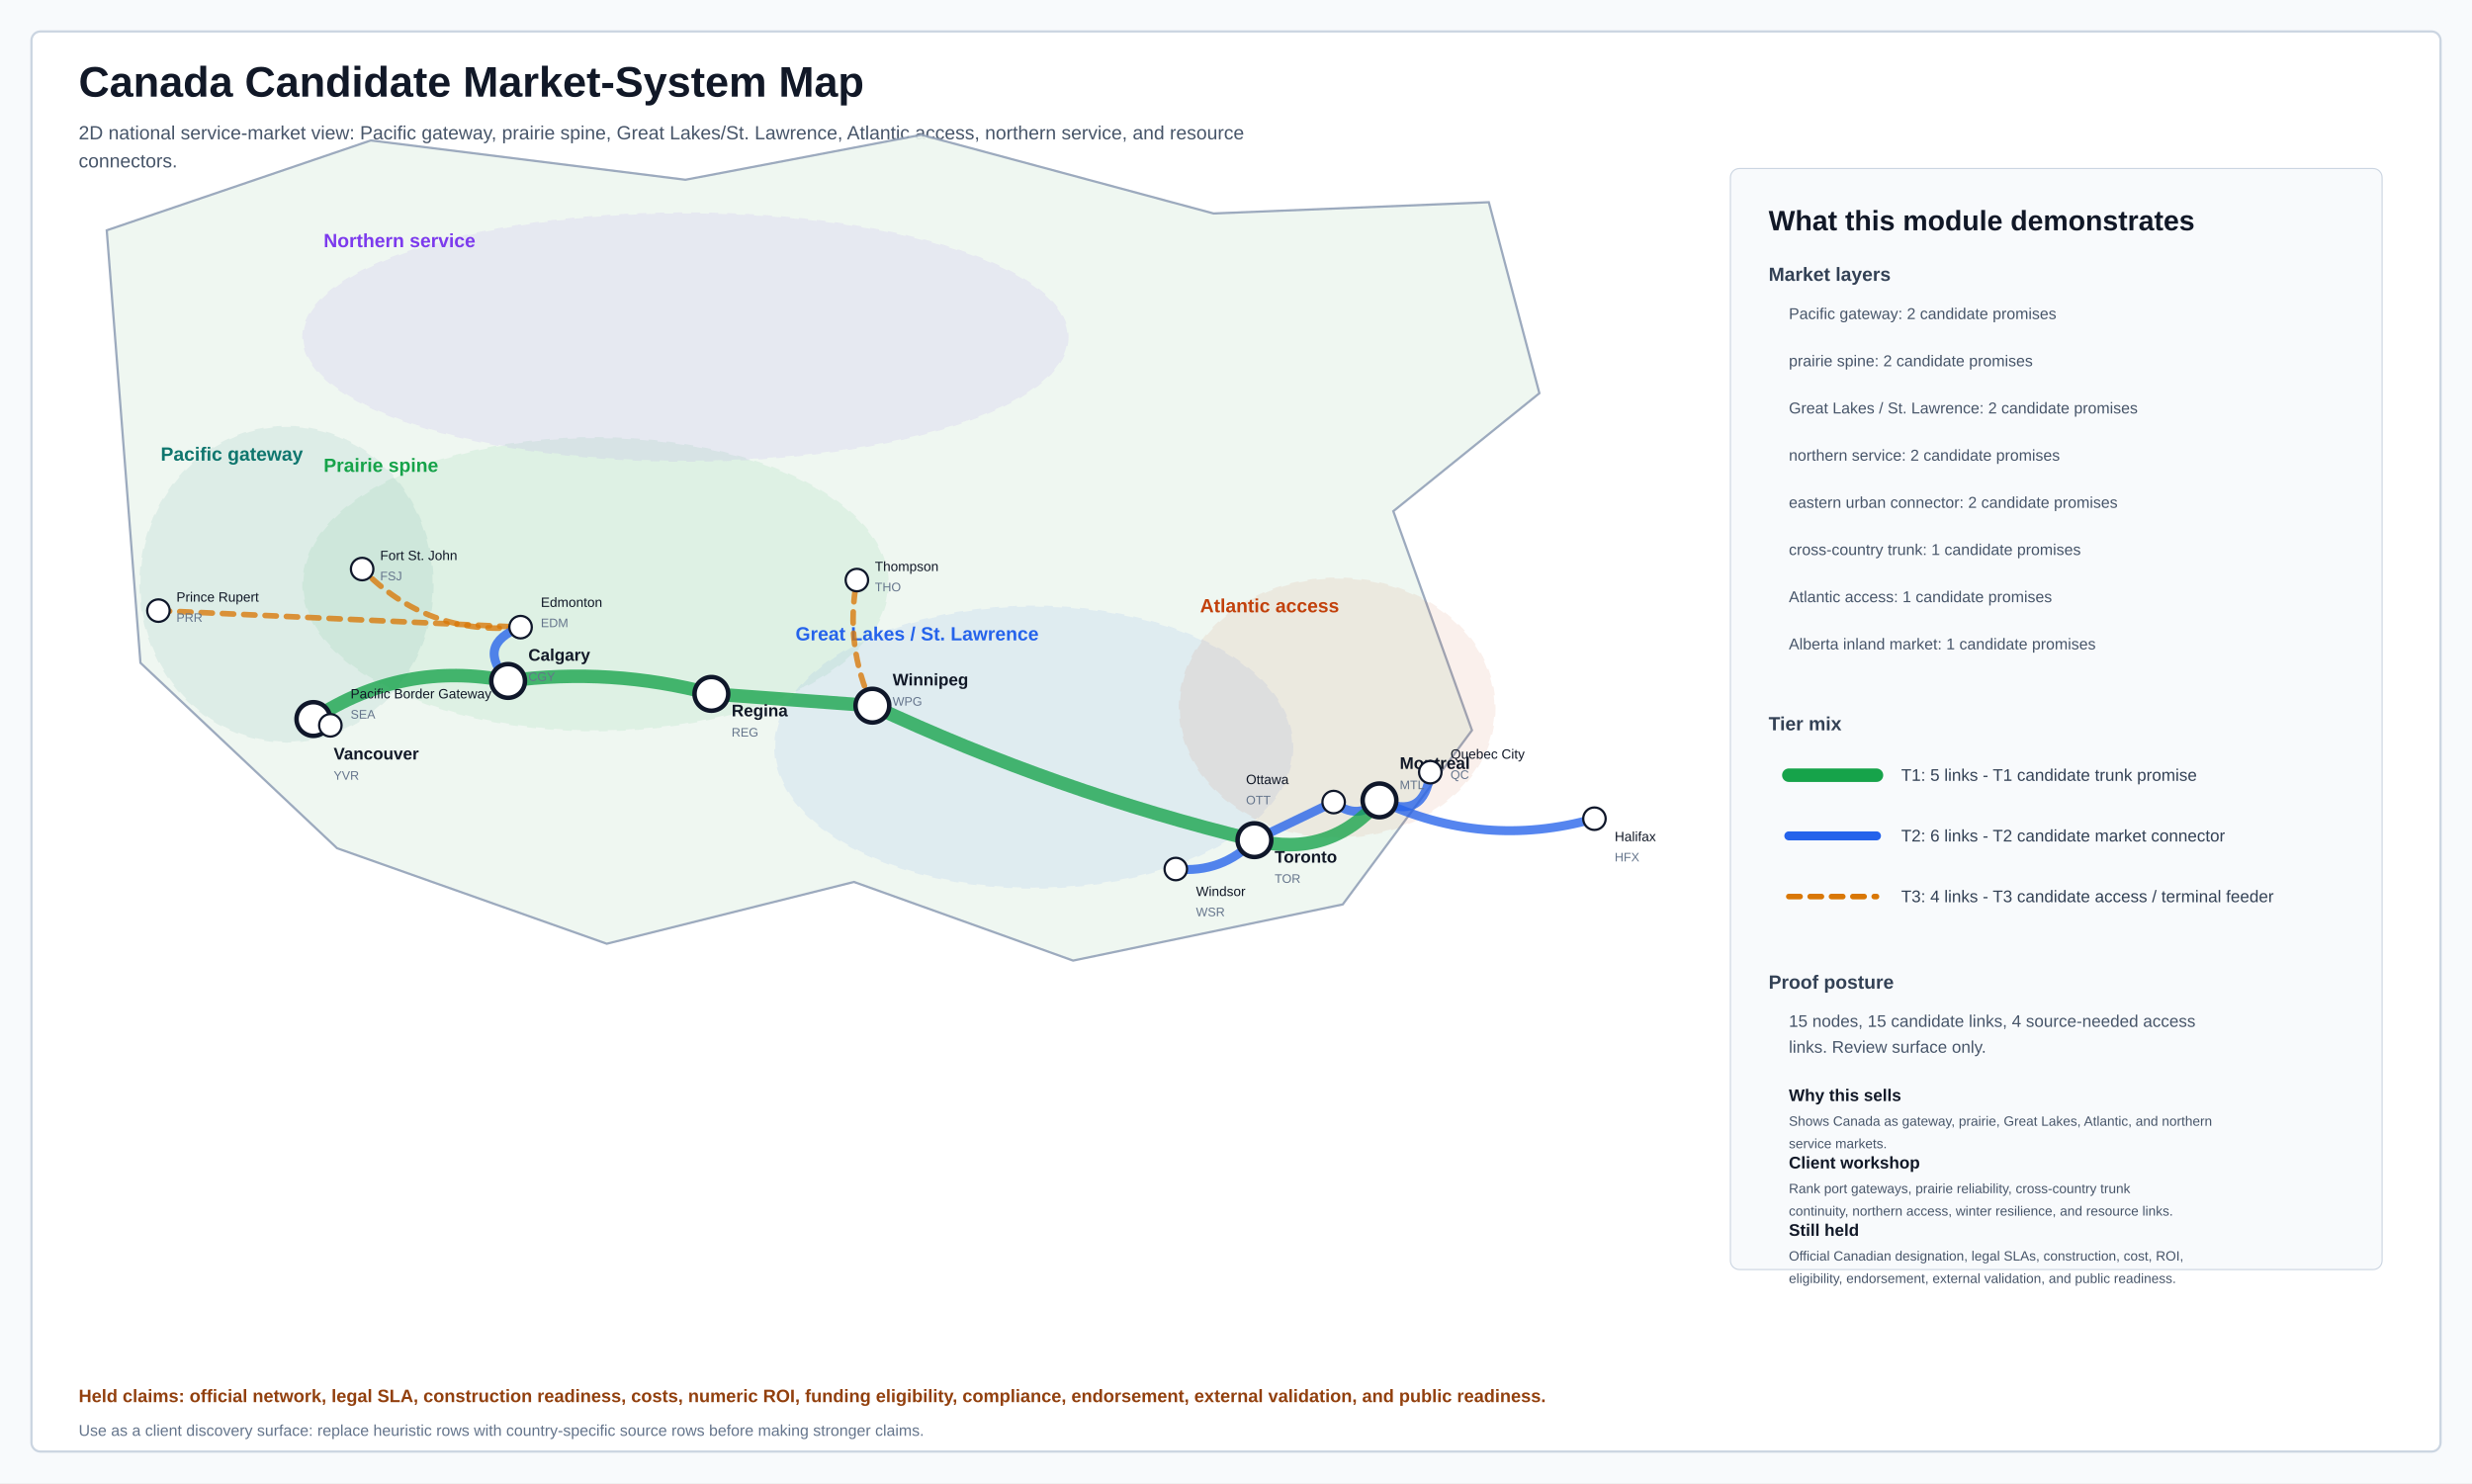
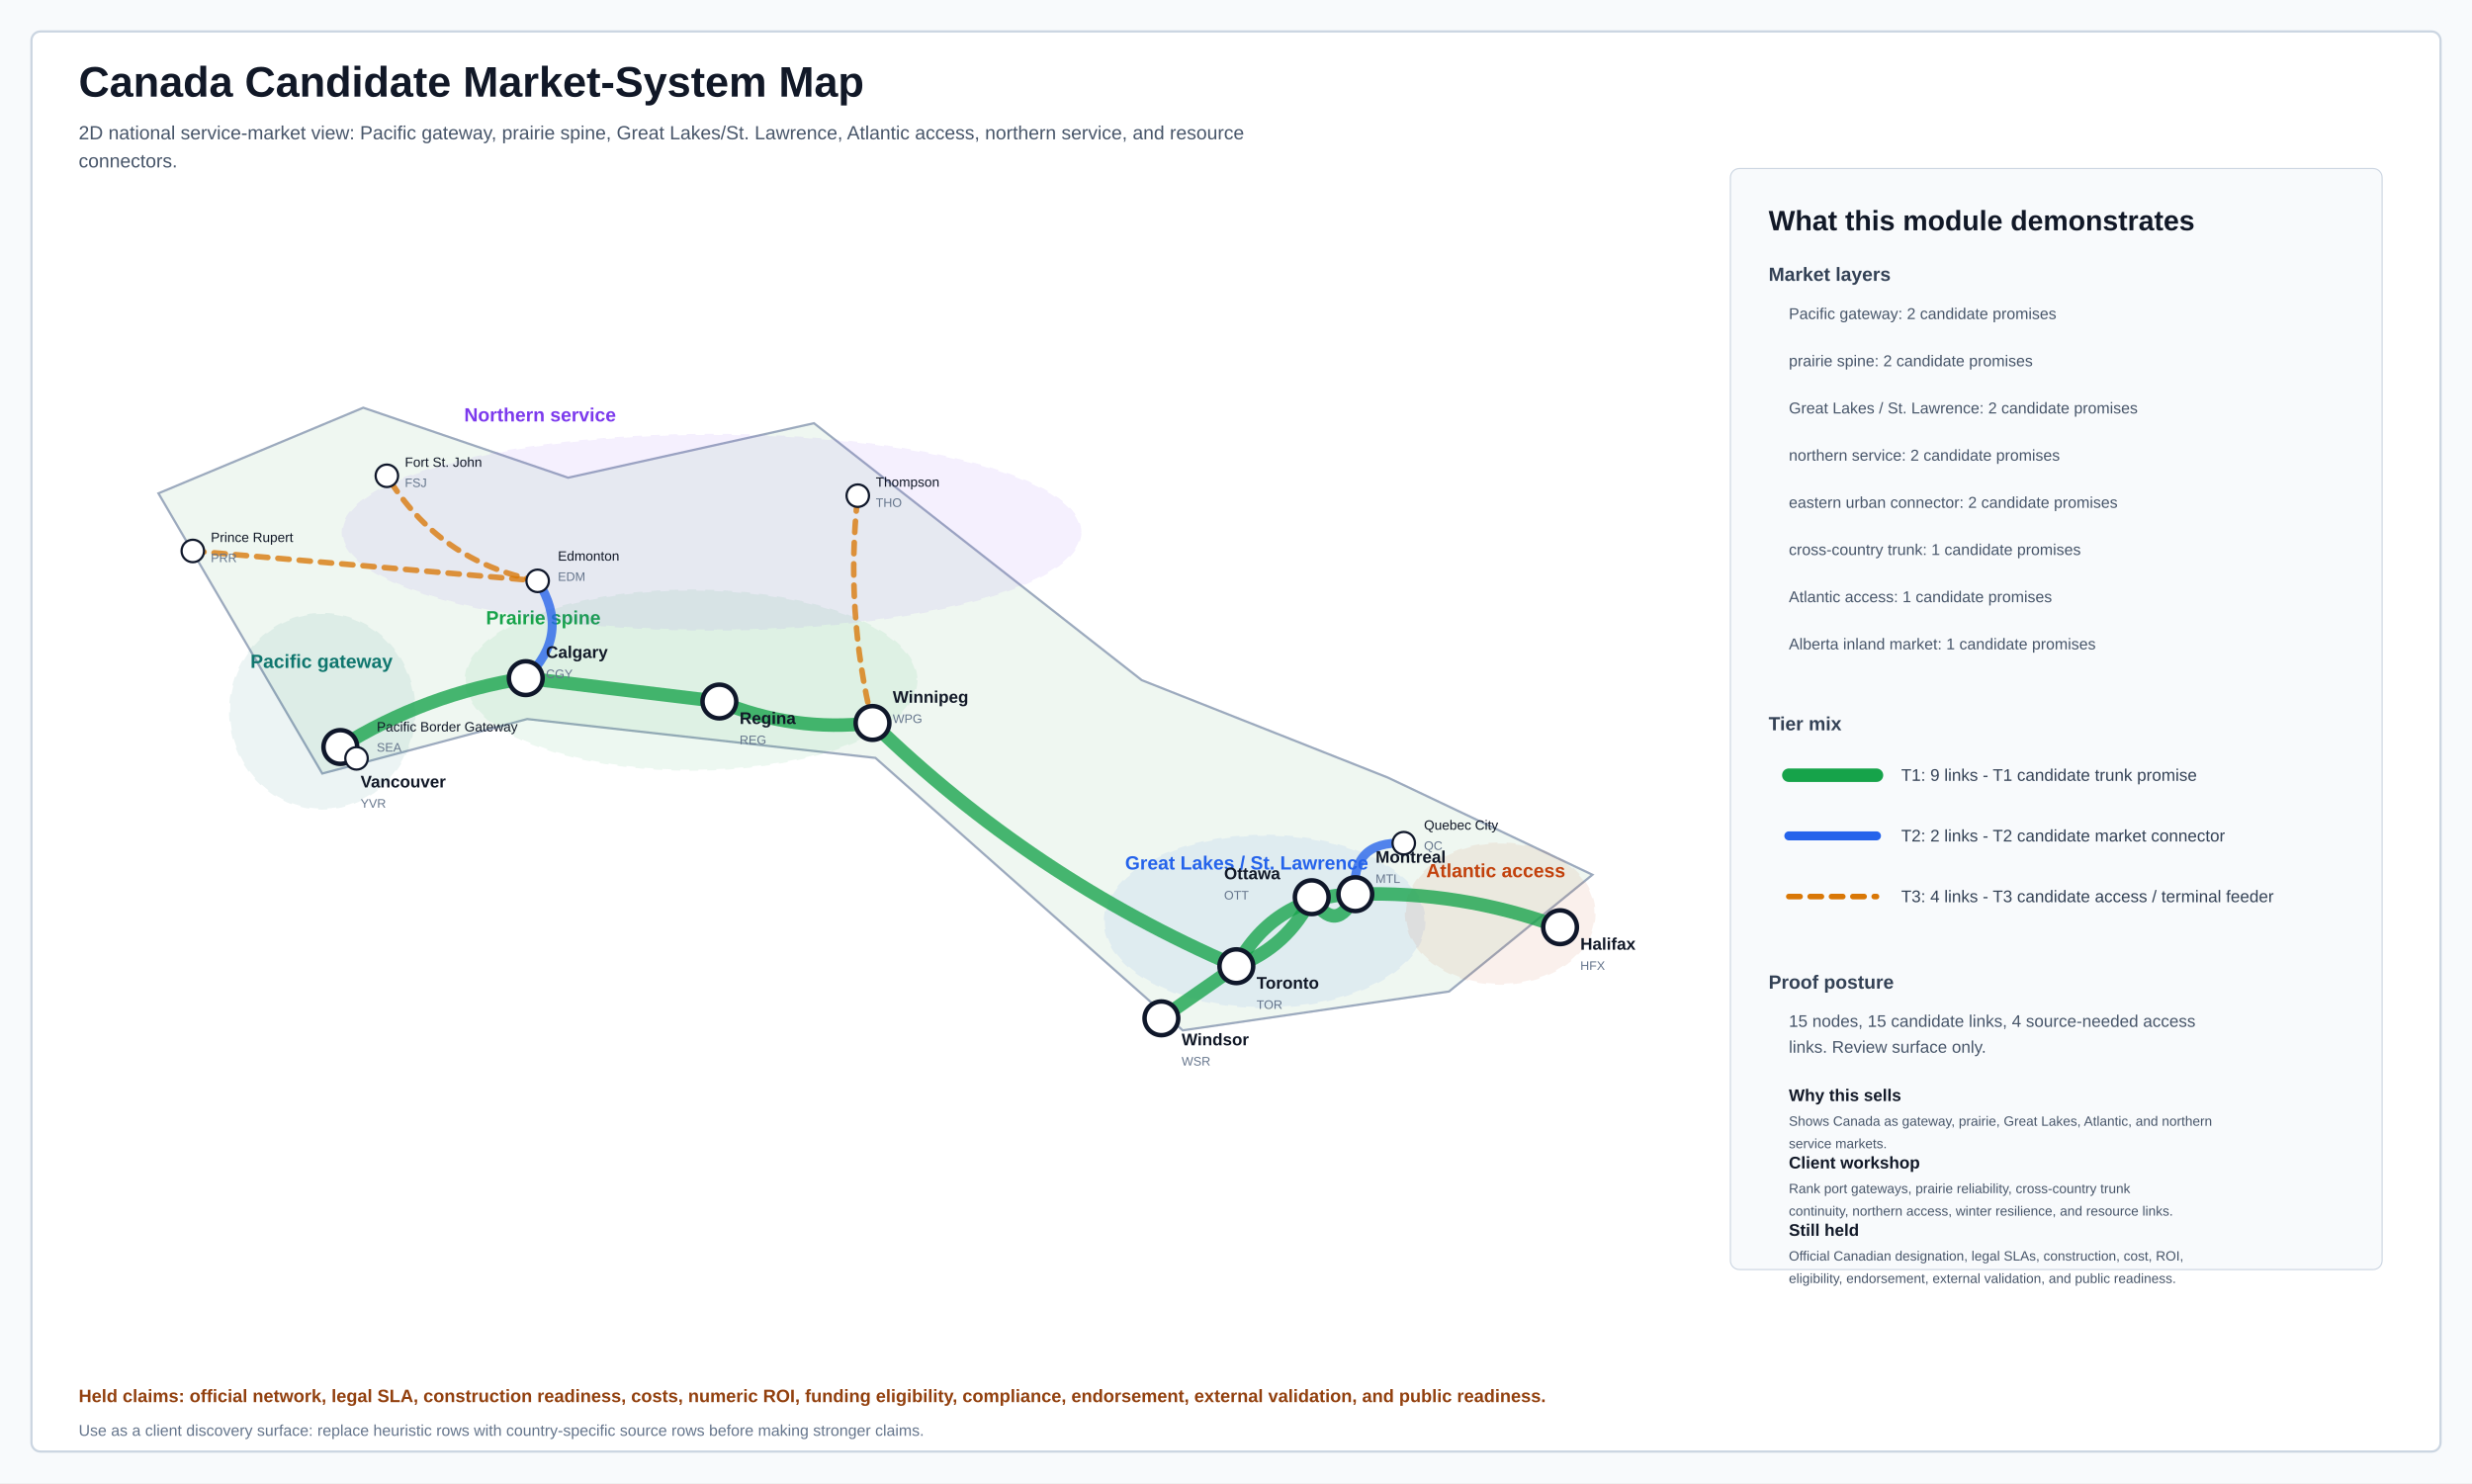
<svg xmlns="http://www.w3.org/2000/svg" viewBox="0 0 2200 1320" width="2200" height="1320">
  <rect width="2200" height="1320" fill="#f8fafc" />
  <rect x="28" y="28" width="2144" height="1264" rx="8" fill="#ffffff" stroke="#cbd5e1" stroke-width="2" />
  <text x="70.0" y="86.0" font-family="Segoe UI, Arial, sans-serif" font-size="38" font-weight="700" fill="#111827" text-anchor="start">Canada Candidate Market-System Map</text>
  <text x="70.0" y="124.0" font-family="Segoe UI, Arial, sans-serif" font-size="17" font-weight="400" fill="#475569" text-anchor="start">2D national service-market view: Pacific gateway, prairie spine, Great Lakes/St. Lawrence, Atlantic access, northern service, and resource</text>
  <text x="70.0" y="149.0" font-family="Segoe UI, Arial, sans-serif" font-size="17" font-weight="400" fill="#475569" text-anchor="start">connectors.</text>
-   <path d="M95 205 L330 125 L610 160 L820 120 L1080 190 L1325 180 L1370 350 L1240 455 L1310 650 L1195 805 L955 855 L760 785 L540 840 L300 755 L125 590 Z" fill="#eef6f0" stroke="#94a3b8" stroke-width="2" opacity="0.92" />
-   <ellipse cx="255" cy="520" rx="130.0" ry="140.0" fill="#0f766e" opacity="0.08" stroke="#0f766e" stroke-width="2" stroke-dasharray="8 8" />
-   <text x="143.0" y="410.0" font-family="Segoe UI, Arial, sans-serif" font-size="17" font-weight="700" fill="#0f766e" text-anchor="start">Pacific gateway</text>
-   <ellipse cx="530" cy="520" rx="260.0" ry="130.0" fill="#16a34a" opacity="0.08" stroke="#16a34a" stroke-width="2" stroke-dasharray="8 8" />
-   <text x="288.0" y="420.0" font-family="Segoe UI, Arial, sans-serif" font-size="17" font-weight="700" fill="#16a34a" text-anchor="start">Prairie spine</text>
-   <ellipse cx="920" cy="665" rx="230.0" ry="125.0" fill="#2563eb" opacity="0.08" stroke="#2563eb" stroke-width="2" stroke-dasharray="8 8" />
-   <text x="708.0" y="570.0" font-family="Segoe UI, Arial, sans-serif" font-size="17" font-weight="700" fill="#2563eb" text-anchor="start">Great Lakes / St. Lawrence</text>
-   <ellipse cx="1190" cy="630" rx="140.0" ry="115.0" fill="#c2410c" opacity="0.08" stroke="#c2410c" stroke-width="2" stroke-dasharray="8 8" />
-   <text x="1068.0" y="545.0" font-family="Segoe UI, Arial, sans-serif" font-size="17" font-weight="700" fill="#c2410c" text-anchor="start">Atlantic access</text>
-   <ellipse cx="610" cy="300" rx="340.0" ry="110.0" fill="#7c3aed" opacity="0.08" stroke="#7c3aed" stroke-width="2" stroke-dasharray="8 8" />
-   <text x="288.0" y="220.0" font-family="Segoe UI, Arial, sans-serif" font-size="17" font-weight="700" fill="#7c3aed" text-anchor="start">Northern service</text>
-   <path d="M463.3 558.2 Q380.4 566.2 322.3 506.5" fill="none" stroke="#d97706" stroke-width="5" stroke-linecap="round" opacity="0.78" stroke-dasharray="10 9" />
-   <path d="M776.4 628.1 Q751.6 574.4 762.6 516.3" fill="none" stroke="#d97706" stroke-width="5" stroke-linecap="round" opacity="0.78" stroke-dasharray="10 9" />
-   <path d="M141.0 543.5 Q302.1 550.9 463.3 558.2" fill="none" stroke="#d97706" stroke-width="5" stroke-linecap="round" opacity="0.78" stroke-dasharray="10 9" />
-   <path d="M278.9 640.0 Q280.2 659.7 294.0 645.6" fill="none" stroke="#d97706" stroke-width="5" stroke-linecap="round" opacity="0.78" stroke-dasharray="10 9" />
-   <path d="M1227.7 712.4 Q1320.3 756.4 1419.0 728.7" fill="none" stroke="#2563eb" stroke-width="8" stroke-linecap="round" opacity="0.78" />
-   <path d="M452.2 606.1 Q422.7 574.0 463.3 558.2" fill="none" stroke="#2563eb" stroke-width="8" stroke-linecap="round" opacity="0.78" />
-   <path d="M1116.4 747.8 Q1087.6 777.5 1046.4 773.5" fill="none" stroke="#2563eb" stroke-width="8" stroke-linecap="round" opacity="0.78" />
-   <path d="M1116.4 747.8 Q1151.7 730.9 1186.9 713.9" fill="none" stroke="#2563eb" stroke-width="8" stroke-linecap="round" opacity="0.78" />
-   <path d="M1186.9 713.9 Q1208.0 731.1 1227.7 712.4" fill="none" stroke="#2563eb" stroke-width="8" stroke-linecap="round" opacity="0.78" />
-   <path d="M1227.7 712.4 Q1267.8 731.3 1272.9 687.3" fill="none" stroke="#2563eb" stroke-width="8" stroke-linecap="round" opacity="0.78" />
-   <path d="M278.9 640.0 Q358.6 587.7 452.2 606.1" fill="none" stroke="#16a34a" stroke-width="12" stroke-linecap="round" opacity="0.78" />
-   <path d="M452.2 606.1 Q543.8 593.9 633.1 617.6" fill="none" stroke="#16a34a" stroke-width="12" stroke-linecap="round" opacity="0.78" />
-   <path d="M633.1 617.6 Q704.7 622.9 776.4 628.1" fill="none" stroke="#16a34a" stroke-width="12" stroke-linecap="round" opacity="0.78" />
-   <path d="M776.4 628.1 Q940.4 704.9 1116.4 747.8" fill="none" stroke="#16a34a" stroke-width="12" stroke-linecap="round" opacity="0.78" />
-   <path d="M1116.4 747.8 Q1183.0 764.4 1227.7 712.4" fill="none" stroke="#16a34a" stroke-width="12" stroke-linecap="round" opacity="0.78" />
-   <circle cx="278.9" cy="640.0" r="15" fill="#ffffff" stroke="#0f172a" stroke-width="4" />
-   <text x="296.9" y="676.0" font-family="Segoe UI, Arial, sans-serif" font-size="15" font-weight="700" fill="#111827" text-anchor="start">Vancouver</text>
-   <text x="296.9" y="694.0" font-family="Segoe UI, Arial, sans-serif" font-size="11" font-weight="400" fill="#64748b" text-anchor="start">YVR</text>
-   <circle cx="452.2" cy="606.1" r="15" fill="#ffffff" stroke="#0f172a" stroke-width="4" />
-   <text x="470.2" y="588.1" font-family="Segoe UI, Arial, sans-serif" font-size="15" font-weight="700" fill="#111827" text-anchor="start">Calgary</text>
-   <text x="470.2" y="606.1" font-family="Segoe UI, Arial, sans-serif" font-size="11" font-weight="400" fill="#64748b" text-anchor="start">CGY</text>
-   <circle cx="633.1" cy="617.6" r="15" fill="#ffffff" stroke="#0f172a" stroke-width="4" />
-   <text x="651.1" y="637.6" font-family="Segoe UI, Arial, sans-serif" font-size="15" font-weight="700" fill="#111827" text-anchor="start">Regina</text>
-   <text x="651.1" y="655.6" font-family="Segoe UI, Arial, sans-serif" font-size="11" font-weight="400" fill="#64748b" text-anchor="start">REG</text>
-   <circle cx="776.4" cy="628.1" r="15" fill="#ffffff" stroke="#0f172a" stroke-width="4" />
-   <text x="794.4" y="610.1" font-family="Segoe UI, Arial, sans-serif" font-size="15" font-weight="700" fill="#111827" text-anchor="start">Winnipeg</text>
-   <text x="794.4" y="628.1" font-family="Segoe UI, Arial, sans-serif" font-size="11" font-weight="400" fill="#64748b" text-anchor="start">WPG</text>
-   <circle cx="1116.4" cy="747.8" r="15" fill="#ffffff" stroke="#0f172a" stroke-width="4" />
-   <text x="1134.4" y="767.8" font-family="Segoe UI, Arial, sans-serif" font-size="15" font-weight="700" fill="#111827" text-anchor="start">Toronto</text>
-   <text x="1134.4" y="785.8" font-family="Segoe UI, Arial, sans-serif" font-size="11" font-weight="400" fill="#64748b" text-anchor="start">TOR</text>
-   <circle cx="1227.7" cy="712.4" r="15" fill="#ffffff" stroke="#0f172a" stroke-width="4" />
-   <text x="1245.7" y="684.4" font-family="Segoe UI, Arial, sans-serif" font-size="15" font-weight="700" fill="#111827" text-anchor="start">Montreal</text>
-   <text x="1245.7" y="702.4" font-family="Segoe UI, Arial, sans-serif" font-size="11" font-weight="400" fill="#64748b" text-anchor="start">MTL</text>
-   <circle cx="1419.0" cy="728.7" r="10" fill="#ffffff" stroke="#0f172a" stroke-width="2" />
-   <text x="1437.0" y="748.7" font-family="Segoe UI, Arial, sans-serif" font-size="12" font-weight="500" fill="#111827" text-anchor="start">Halifax</text>
-   <text x="1437.0" y="766.7" font-family="Segoe UI, Arial, sans-serif" font-size="11" font-weight="400" fill="#64748b" text-anchor="start">HFX</text>
-   <circle cx="463.3" cy="558.2" r="10" fill="#ffffff" stroke="#0f172a" stroke-width="2" />
-   <text x="481.3" y="540.2" font-family="Segoe UI, Arial, sans-serif" font-size="12" font-weight="500" fill="#111827" text-anchor="start">Edmonton</text>
-   <text x="481.3" y="558.2" font-family="Segoe UI, Arial, sans-serif" font-size="11" font-weight="400" fill="#64748b" text-anchor="start">EDM</text>
-   <circle cx="322.3" cy="506.5" r="10" fill="#ffffff" stroke="#0f172a" stroke-width="2" />
-   <text x="338.3" y="498.5" font-family="Segoe UI, Arial, sans-serif" font-size="12" font-weight="500" fill="#111827" text-anchor="start">Fort St. John</text>
-   <text x="338.3" y="516.5" font-family="Segoe UI, Arial, sans-serif" font-size="11" font-weight="400" fill="#64748b" text-anchor="start">FSJ</text>
-   <circle cx="762.6" cy="516.3" r="10" fill="#ffffff" stroke="#0f172a" stroke-width="2" />
-   <text x="778.6" y="508.3" font-family="Segoe UI, Arial, sans-serif" font-size="12" font-weight="500" fill="#111827" text-anchor="start">Thompson</text>
-   <text x="778.6" y="526.3" font-family="Segoe UI, Arial, sans-serif" font-size="11" font-weight="400" fill="#64748b" text-anchor="start">THO</text>
-   <circle cx="1046.4" cy="773.5" r="10" fill="#ffffff" stroke="#0f172a" stroke-width="2" />
-   <text x="1064.4" y="797.5" font-family="Segoe UI, Arial, sans-serif" font-size="12" font-weight="500" fill="#111827" text-anchor="start">Windsor</text>
-   <text x="1064.4" y="815.5" font-family="Segoe UI, Arial, sans-serif" font-size="11" font-weight="400" fill="#64748b" text-anchor="start">WSR</text>
-   <circle cx="1186.9" cy="713.9" r="10" fill="#ffffff" stroke="#0f172a" stroke-width="2" />
-   <text x="1108.9" y="697.9" font-family="Segoe UI, Arial, sans-serif" font-size="12" font-weight="500" fill="#111827" text-anchor="start">Ottawa</text>
-   <text x="1108.9" y="715.9" font-family="Segoe UI, Arial, sans-serif" font-size="11" font-weight="400" fill="#64748b" text-anchor="start">OTT</text>
-   <circle cx="1272.9" cy="687.3" r="10" fill="#ffffff" stroke="#0f172a" stroke-width="2" />
-   <text x="1290.9" y="675.3" font-family="Segoe UI, Arial, sans-serif" font-size="12" font-weight="500" fill="#111827" text-anchor="start">Quebec City</text>
-   <text x="1290.9" y="693.3" font-family="Segoe UI, Arial, sans-serif" font-size="11" font-weight="400" fill="#64748b" text-anchor="start">QC</text>
-   <circle cx="141.0" cy="543.5" r="10" fill="#ffffff" stroke="#0f172a" stroke-width="2" />
-   <text x="157.0" y="535.5" font-family="Segoe UI, Arial, sans-serif" font-size="12" font-weight="500" fill="#111827" text-anchor="start">Prince Rupert</text>
-   <text x="157.0" y="553.5" font-family="Segoe UI, Arial, sans-serif" font-size="11" font-weight="400" fill="#64748b" text-anchor="start">PRR</text>
-   <circle cx="294.0" cy="645.6" r="10" fill="#ffffff" stroke="#0f172a" stroke-width="2" />
-   <text x="312.0" y="621.6" font-family="Segoe UI, Arial, sans-serif" font-size="12" font-weight="500" fill="#111827" text-anchor="start">Pacific Border Gateway</text>
-   <text x="312.0" y="639.6" font-family="Segoe UI, Arial, sans-serif" font-size="11" font-weight="400" fill="#64748b" text-anchor="start">SEA</text>
+   <path d="M141.0 439.1 L323.3 362.9 L505.6 425.2 L724.4 376.7 L1016.1 605.4 L1234.9 692.0 L1417.2 778.6 L1289.6 882.5 L1052.6 917.1 L779.1 674.6 L469.2 640.0 L286.8 688.5 Z" fill="#eef6f0" stroke="#94a3b8" stroke-width="2" opacity="0.92" />
+   <ellipse cx="286.849" cy="633.072" rx="82.04" ry="86.598" fill="#0f766e" opacity="0.08" stroke="#0f766e" stroke-width="2" stroke-dasharray="8 8" />
+   <text x="222.8" y="594.5" font-family="Segoe UI, Arial, sans-serif" font-size="17" font-weight="700" fill="#0f766e" text-anchor="start">Pacific gateway</text>
+   <ellipse cx="615.009" cy="605.361" rx="200.542" ry="79.67" fill="#16a34a" opacity="0.08" stroke="#16a34a" stroke-width="2" stroke-dasharray="8 8" />
+   <text x="432.5" y="555.7" font-family="Segoe UI, Arial, sans-serif" font-size="17" font-weight="700" fill="#16a34a" text-anchor="start">Prairie spine</text>
+   <ellipse cx="1125.479" cy="820.123" rx="142.203" ry="76.206" fill="#2563eb" opacity="0.08" stroke="#2563eb" stroke-width="2" stroke-dasharray="8 8" />
+   <text x="1001.3" y="773.9" font-family="Segoe UI, Arial, sans-serif" font-size="17" font-weight="700" fill="#2563eb" text-anchor="start">Great Lakes / St. Lawrence</text>
+   <ellipse cx="1335.137" cy="813.195" rx="83.863" ry="62.35" fill="#c2410c" opacity="0.08" stroke="#c2410c" stroke-width="2" stroke-dasharray="8 8" />
+   <text x="1269.3" y="780.8" font-family="Segoe UI, Arial, sans-serif" font-size="17" font-weight="700" fill="#c2410c" text-anchor="start">Atlantic access</text>
+   <ellipse cx="633.24" cy="473.732" rx="328.16" ry="86.598" fill="#7c3aed" opacity="0.08" stroke="#7c3aed" stroke-width="2" stroke-dasharray="8 8" />
+   <text x="413.1" y="375.1" font-family="Segoe UI, Arial, sans-serif" font-size="17" font-weight="700" fill="#7c3aed" text-anchor="start">Northern service</text>
+   <path d="M478.5 517.0 Q390.8 499.8 344.3 423.5" fill="none" stroke="#d97706" stroke-width="5" stroke-linecap="round" opacity="0.78" stroke-dasharray="10 9" />
+   <path d="M776.5 643.5 Q752.0 543.5 763.4 441.2" fill="none" stroke="#d97706" stroke-width="5" stroke-linecap="round" opacity="0.78" stroke-dasharray="10 9" />
+   <path d="M171.6 490.4 Q325.0 503.7 478.5 517.0" fill="none" stroke="#d97706" stroke-width="5" stroke-linecap="round" opacity="0.78" stroke-dasharray="10 9" />
+   <path d="M302.9 664.9 Q299.8 684.7 317.3 675.0" fill="none" stroke="#d97706" stroke-width="5" stroke-linecap="round" opacity="0.78" stroke-dasharray="10 9" />
+   <path d="M467.9 603.6 Q508.9 564.7 478.5 517.0" fill="none" stroke="#2563eb" stroke-width="8" stroke-linecap="round" opacity="0.78" />
+   <path d="M1206.2 795.9 Q1201.6 748.4 1249.3 750.5" fill="none" stroke="#2563eb" stroke-width="8" stroke-linecap="round" opacity="0.78" />
+   <path d="M302.9 664.9 Q379.1 617.4 467.9 603.6" fill="none" stroke="#16a34a" stroke-width="12" stroke-linecap="round" opacity="0.78" />
+   <path d="M467.9 603.6 Q554.0 614.0 640.2 624.4" fill="none" stroke="#16a34a" stroke-width="12" stroke-linecap="round" opacity="0.78" />
+   <path d="M640.2 624.4 Q705.9 651.8 776.5 643.5" fill="none" stroke="#16a34a" stroke-width="12" stroke-linecap="round" opacity="0.78" />
+   <path d="M776.5 643.5 Q918.4 781.6 1100.3 860.0" fill="none" stroke="#16a34a" stroke-width="12" stroke-linecap="round" opacity="0.78" />
+   <path d="M1100.3 860.0 Q1134.6 797.1 1206.2 795.9" fill="none" stroke="#16a34a" stroke-width="12" stroke-linecap="round" opacity="0.78" />
+   <path d="M1206.2 795.9 Q1300.2 792.8 1388.4 825.3" fill="none" stroke="#16a34a" stroke-width="12" stroke-linecap="round" opacity="0.78" />
+   <path d="M1100.3 860.0 Q1067.0 883.2 1033.6 906.4" fill="none" stroke="#16a34a" stroke-width="12" stroke-linecap="round" opacity="0.78" />
+   <path d="M1100.3 860.0 Q1146.0 842.6 1167.4 798.6" fill="none" stroke="#16a34a" stroke-width="12" stroke-linecap="round" opacity="0.78" />
+   <path d="M1167.4 798.6 Q1189.4 833.2 1206.2 795.9" fill="none" stroke="#16a34a" stroke-width="12" stroke-linecap="round" opacity="0.78" />
+   <circle cx="302.9" cy="664.9" r="15" fill="#ffffff" stroke="#0f172a" stroke-width="4" />
+   <text x="320.9" y="700.9" font-family="Segoe UI, Arial, sans-serif" font-size="15" font-weight="700" fill="#111827" text-anchor="start">Vancouver</text>
+   <text x="320.9" y="718.9" font-family="Segoe UI, Arial, sans-serif" font-size="11" font-weight="400" fill="#64748b" text-anchor="start">YVR</text>
+   <circle cx="467.9" cy="603.6" r="15" fill="#ffffff" stroke="#0f172a" stroke-width="4" />
+   <text x="485.9" y="585.6" font-family="Segoe UI, Arial, sans-serif" font-size="15" font-weight="700" fill="#111827" text-anchor="start">Calgary</text>
+   <text x="485.9" y="603.6" font-family="Segoe UI, Arial, sans-serif" font-size="11" font-weight="400" fill="#64748b" text-anchor="start">CGY</text>
+   <circle cx="640.2" cy="624.4" r="15" fill="#ffffff" stroke="#0f172a" stroke-width="4" />
+   <text x="658.2" y="644.4" font-family="Segoe UI, Arial, sans-serif" font-size="15" font-weight="700" fill="#111827" text-anchor="start">Regina</text>
+   <text x="658.2" y="662.4" font-family="Segoe UI, Arial, sans-serif" font-size="11" font-weight="400" fill="#64748b" text-anchor="start">REG</text>
+   <circle cx="776.5" cy="643.5" r="15" fill="#ffffff" stroke="#0f172a" stroke-width="4" />
+   <text x="794.5" y="625.5" font-family="Segoe UI, Arial, sans-serif" font-size="15" font-weight="700" fill="#111827" text-anchor="start">Winnipeg</text>
+   <text x="794.5" y="643.5" font-family="Segoe UI, Arial, sans-serif" font-size="11" font-weight="400" fill="#64748b" text-anchor="start">WPG</text>
+   <circle cx="1100.3" cy="860.0" r="15" fill="#ffffff" stroke="#0f172a" stroke-width="4" />
+   <text x="1118.3" y="880.0" font-family="Segoe UI, Arial, sans-serif" font-size="15" font-weight="700" fill="#111827" text-anchor="start">Toronto</text>
+   <text x="1118.3" y="898.0" font-family="Segoe UI, Arial, sans-serif" font-size="11" font-weight="400" fill="#64748b" text-anchor="start">TOR</text>
+   <circle cx="1206.2" cy="795.9" r="15" fill="#ffffff" stroke="#0f172a" stroke-width="4" />
+   <text x="1224.2" y="767.9" font-family="Segoe UI, Arial, sans-serif" font-size="15" font-weight="700" fill="#111827" text-anchor="start">Montreal</text>
+   <text x="1224.2" y="785.9" font-family="Segoe UI, Arial, sans-serif" font-size="11" font-weight="400" fill="#64748b" text-anchor="start">MTL</text>
+   <circle cx="1388.4" cy="825.3" r="15" fill="#ffffff" stroke="#0f172a" stroke-width="4" />
+   <text x="1406.4" y="845.3" font-family="Segoe UI, Arial, sans-serif" font-size="15" font-weight="700" fill="#111827" text-anchor="start">Halifax</text>
+   <text x="1406.4" y="863.3" font-family="Segoe UI, Arial, sans-serif" font-size="11" font-weight="400" fill="#64748b" text-anchor="start">HFX</text>
+   <circle cx="478.5" cy="517.0" r="10" fill="#ffffff" stroke="#0f172a" stroke-width="2" />
+   <text x="496.5" y="499.0" font-family="Segoe UI, Arial, sans-serif" font-size="12" font-weight="500" fill="#111827" text-anchor="start">Edmonton</text>
+   <text x="496.5" y="517.0" font-family="Segoe UI, Arial, sans-serif" font-size="11" font-weight="400" fill="#64748b" text-anchor="start">EDM</text>
+   <circle cx="344.3" cy="423.5" r="10" fill="#ffffff" stroke="#0f172a" stroke-width="2" />
+   <text x="360.3" y="415.5" font-family="Segoe UI, Arial, sans-serif" font-size="12" font-weight="500" fill="#111827" text-anchor="start">Fort St. John</text>
+   <text x="360.3" y="433.5" font-family="Segoe UI, Arial, sans-serif" font-size="11" font-weight="400" fill="#64748b" text-anchor="start">FSJ</text>
+   <circle cx="763.4" cy="441.2" r="10" fill="#ffffff" stroke="#0f172a" stroke-width="2" />
+   <text x="779.4" y="433.2" font-family="Segoe UI, Arial, sans-serif" font-size="12" font-weight="500" fill="#111827" text-anchor="start">Thompson</text>
+   <text x="779.4" y="451.2" font-family="Segoe UI, Arial, sans-serif" font-size="11" font-weight="400" fill="#64748b" text-anchor="start">THO</text>
+   <circle cx="1033.6" cy="906.4" r="15" fill="#ffffff" stroke="#0f172a" stroke-width="4" />
+   <text x="1051.6" y="930.4" font-family="Segoe UI, Arial, sans-serif" font-size="15" font-weight="700" fill="#111827" text-anchor="start">Windsor</text>
+   <text x="1051.6" y="948.4" font-family="Segoe UI, Arial, sans-serif" font-size="11" font-weight="400" fill="#64748b" text-anchor="start">WSR</text>
+   <circle cx="1167.4" cy="798.6" r="15" fill="#ffffff" stroke="#0f172a" stroke-width="4" />
+   <text x="1089.4" y="782.6" font-family="Segoe UI, Arial, sans-serif" font-size="15" font-weight="700" fill="#111827" text-anchor="start">Ottawa</text>
+   <text x="1089.4" y="800.6" font-family="Segoe UI, Arial, sans-serif" font-size="11" font-weight="400" fill="#64748b" text-anchor="start">OTT</text>
+   <circle cx="1249.3" cy="750.5" r="10" fill="#ffffff" stroke="#0f172a" stroke-width="2" />
+   <text x="1267.3" y="738.5" font-family="Segoe UI, Arial, sans-serif" font-size="12" font-weight="500" fill="#111827" text-anchor="start">Quebec City</text>
+   <text x="1267.3" y="756.5" font-family="Segoe UI, Arial, sans-serif" font-size="11" font-weight="400" fill="#64748b" text-anchor="start">QC</text>
+   <circle cx="171.6" cy="490.4" r="10" fill="#ffffff" stroke="#0f172a" stroke-width="2" />
+   <text x="187.6" y="482.4" font-family="Segoe UI, Arial, sans-serif" font-size="12" font-weight="500" fill="#111827" text-anchor="start">Prince Rupert</text>
+   <text x="187.6" y="500.4" font-family="Segoe UI, Arial, sans-serif" font-size="11" font-weight="400" fill="#64748b" text-anchor="start">PRR</text>
+   <circle cx="317.3" cy="675.0" r="10" fill="#ffffff" stroke="#0f172a" stroke-width="2" />
+   <text x="335.3" y="651.0" font-family="Segoe UI, Arial, sans-serif" font-size="12" font-weight="500" fill="#111827" text-anchor="start">Pacific Border Gateway</text>
+   <text x="335.3" y="669.0" font-family="Segoe UI, Arial, sans-serif" font-size="11" font-weight="400" fill="#64748b" text-anchor="start">SEA</text>
  <rect x="1540" y="150" width="580" height="980" rx="8" fill="#f8fafc" stroke="#cbd5e1" />
  <text x="1574.0" y="205.0" font-family="Segoe UI, Arial, sans-serif" font-size="25" font-weight="700" fill="#111827" text-anchor="start">What this module demonstrates</text>
  <text x="1574.0" y="250.0" font-family="Segoe UI, Arial, sans-serif" font-size="17" font-weight="700" fill="#334155" text-anchor="start">Market layers</text>
  <text x="1592.0" y="284.0" font-family="Segoe UI, Arial, sans-serif" font-size="14" font-weight="400" fill="#475569" text-anchor="start">Pacific gateway: 2 candidate promises</text>
  <text x="1592.0" y="326.0" font-family="Segoe UI, Arial, sans-serif" font-size="14" font-weight="400" fill="#475569" text-anchor="start">prairie spine: 2 candidate promises</text>
  <text x="1592.0" y="368.0" font-family="Segoe UI, Arial, sans-serif" font-size="14" font-weight="400" fill="#475569" text-anchor="start">Great Lakes / St. Lawrence: 2 candidate promises</text>
  <text x="1592.0" y="410.0" font-family="Segoe UI, Arial, sans-serif" font-size="14" font-weight="400" fill="#475569" text-anchor="start">northern service: 2 candidate promises</text>
  <text x="1592.0" y="452.0" font-family="Segoe UI, Arial, sans-serif" font-size="14" font-weight="400" fill="#475569" text-anchor="start">eastern urban connector: 2 candidate promises</text>
  <text x="1592.0" y="494.0" font-family="Segoe UI, Arial, sans-serif" font-size="14" font-weight="400" fill="#475569" text-anchor="start">cross-country trunk: 1 candidate promises</text>
  <text x="1592.0" y="536.0" font-family="Segoe UI, Arial, sans-serif" font-size="14" font-weight="400" fill="#475569" text-anchor="start">Atlantic access: 1 candidate promises</text>
  <text x="1592.0" y="578.0" font-family="Segoe UI, Arial, sans-serif" font-size="14" font-weight="400" fill="#475569" text-anchor="start">Alberta inland market: 1 candidate promises</text>
  <text x="1574.0" y="650.0" font-family="Segoe UI, Arial, sans-serif" font-size="17" font-weight="700" fill="#334155" text-anchor="start">Tier mix</text>
  <line x1="1592" y1="690" x2="1670" y2="690" stroke="#16a34a" stroke-width="12" stroke-linecap="round" />
-   <text x="1692.0" y="695.0" font-family="Segoe UI, Arial, sans-serif" font-size="15" font-weight="400" fill="#334155" text-anchor="start">T1: 5 links - T1 candidate trunk promise</text>
+   <text x="1692.0" y="695.0" font-family="Segoe UI, Arial, sans-serif" font-size="15" font-weight="400" fill="#334155" text-anchor="start">T1: 9 links - T1 candidate trunk promise</text>
  <line x1="1592" y1="744" x2="1670" y2="744" stroke="#2563eb" stroke-width="8" stroke-linecap="round" />
-   <text x="1692.0" y="749.0" font-family="Segoe UI, Arial, sans-serif" font-size="15" font-weight="400" fill="#334155" text-anchor="start">T2: 6 links - T2 candidate market connector</text>
+   <text x="1692.0" y="749.0" font-family="Segoe UI, Arial, sans-serif" font-size="15" font-weight="400" fill="#334155" text-anchor="start">T2: 2 links - T2 candidate market connector</text>
  <line x1="1592" y1="798" x2="1670" y2="798" stroke="#d97706" stroke-width="5" stroke-linecap="round" stroke-dasharray="10 9" />
  <text x="1692.0" y="803.0" font-family="Segoe UI, Arial, sans-serif" font-size="15" font-weight="400" fill="#334155" text-anchor="start">T3: 4 links - T3 candidate access / terminal feeder</text>
  <text x="1574.0" y="880.0" font-family="Segoe UI, Arial, sans-serif" font-size="17" font-weight="700" fill="#334155" text-anchor="start">Proof posture</text>
  <text x="1592.0" y="914.0" font-family="Segoe UI, Arial, sans-serif" font-size="15" font-weight="400" fill="#475569" text-anchor="start">15 nodes, 15 candidate links, 4 source-needed access</text>
  <text x="1592.0" y="937.0" font-family="Segoe UI, Arial, sans-serif" font-size="15" font-weight="400" fill="#475569" text-anchor="start">links. Review surface only.</text>
  <text x="1592.0" y="980.0" font-family="Segoe UI, Arial, sans-serif" font-size="15" font-weight="700" fill="#111827" text-anchor="start">Why this sells</text>
  <text x="1592.0" y="1002.0" font-family="Segoe UI, Arial, sans-serif" font-size="12" font-weight="400" fill="#475569" text-anchor="start">Shows Canada as gateway, prairie, Great Lakes, Atlantic, and northern</text>
  <text x="1592.0" y="1022.0" font-family="Segoe UI, Arial, sans-serif" font-size="12" font-weight="400" fill="#475569" text-anchor="start">service markets.</text>
  <text x="1592.0" y="1040.0" font-family="Segoe UI, Arial, sans-serif" font-size="15" font-weight="700" fill="#111827" text-anchor="start">Client workshop</text>
  <text x="1592.0" y="1062.0" font-family="Segoe UI, Arial, sans-serif" font-size="12" font-weight="400" fill="#475569" text-anchor="start">Rank port gateways, prairie reliability, cross-country trunk</text>
  <text x="1592.0" y="1082.0" font-family="Segoe UI, Arial, sans-serif" font-size="12" font-weight="400" fill="#475569" text-anchor="start">continuity, northern access, winter resilience, and resource links.</text>
  <text x="1592.0" y="1100.0" font-family="Segoe UI, Arial, sans-serif" font-size="15" font-weight="700" fill="#111827" text-anchor="start">Still held</text>
  <text x="1592.0" y="1122.0" font-family="Segoe UI, Arial, sans-serif" font-size="12" font-weight="400" fill="#475569" text-anchor="start">Official Canadian designation, legal SLAs, construction, cost, ROI,</text>
  <text x="1592.0" y="1142.0" font-family="Segoe UI, Arial, sans-serif" font-size="12" font-weight="400" fill="#475569" text-anchor="start">eligibility, endorsement, external validation, and public readiness.</text>
  <text x="70.0" y="1248.0" font-family="Segoe UI, Arial, sans-serif" font-size="16" font-weight="700" fill="#92400e" text-anchor="start">Held claims: official network, legal SLA, construction readiness, costs, numeric ROI, funding eligibility, compliance, endorsement, external validation, and public readiness.</text>
  <text x="70.0" y="1278.0" font-family="Segoe UI, Arial, sans-serif" font-size="14" font-weight="400" fill="#64748b" text-anchor="start">Use as a client discovery surface: replace heuristic rows with country-specific source rows before making stronger claims.</text>
</svg>
